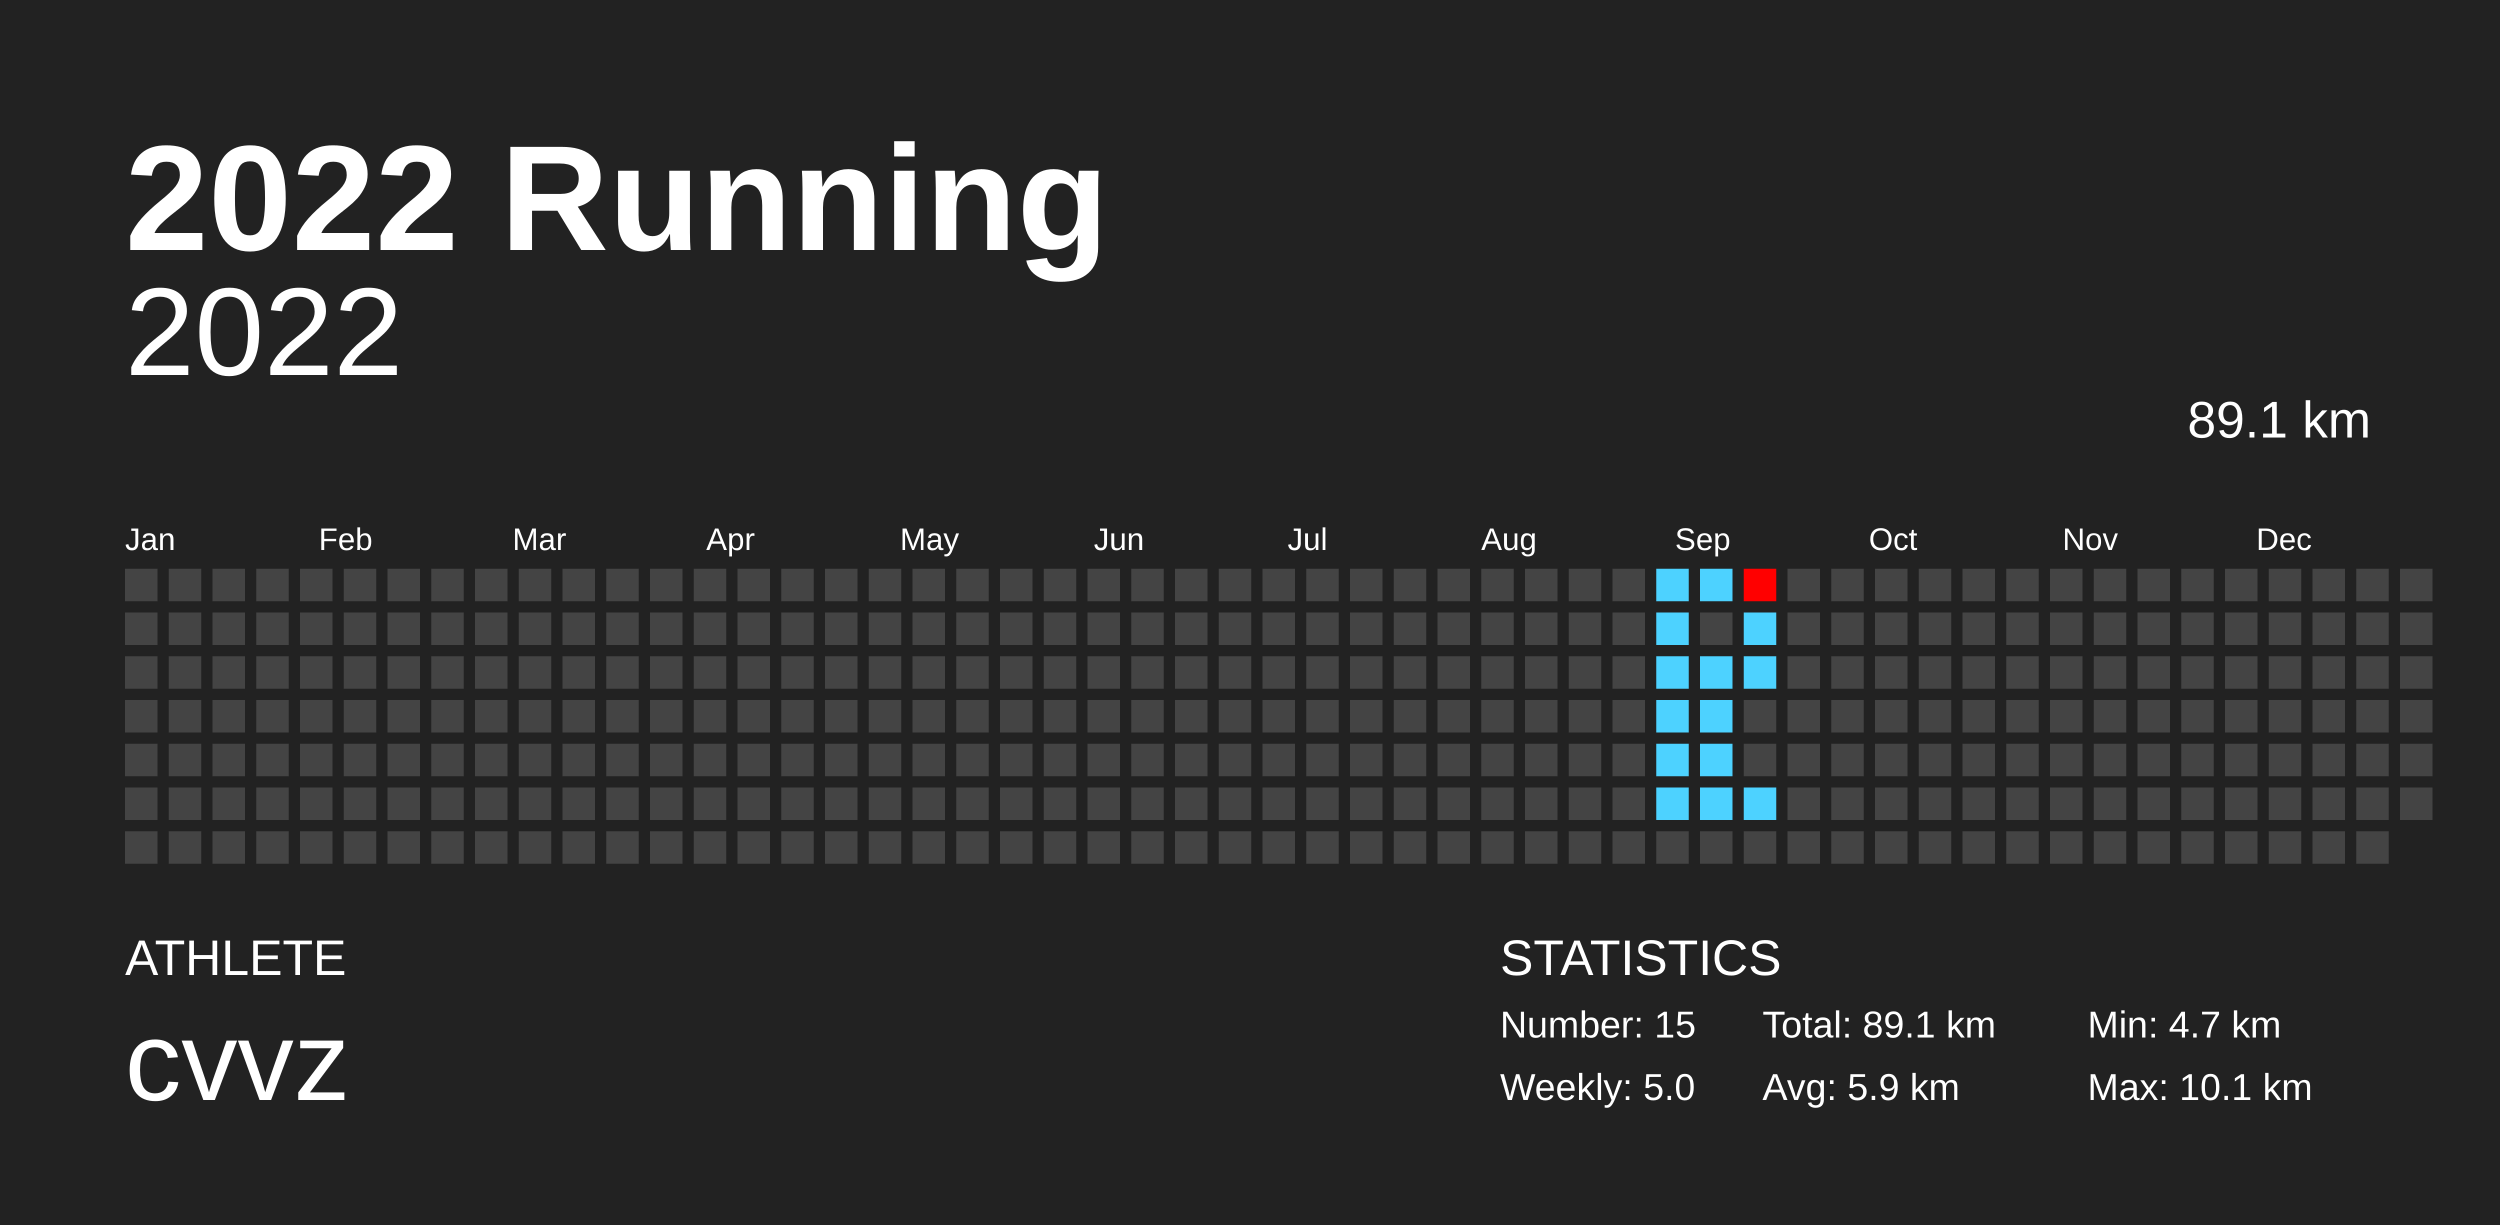
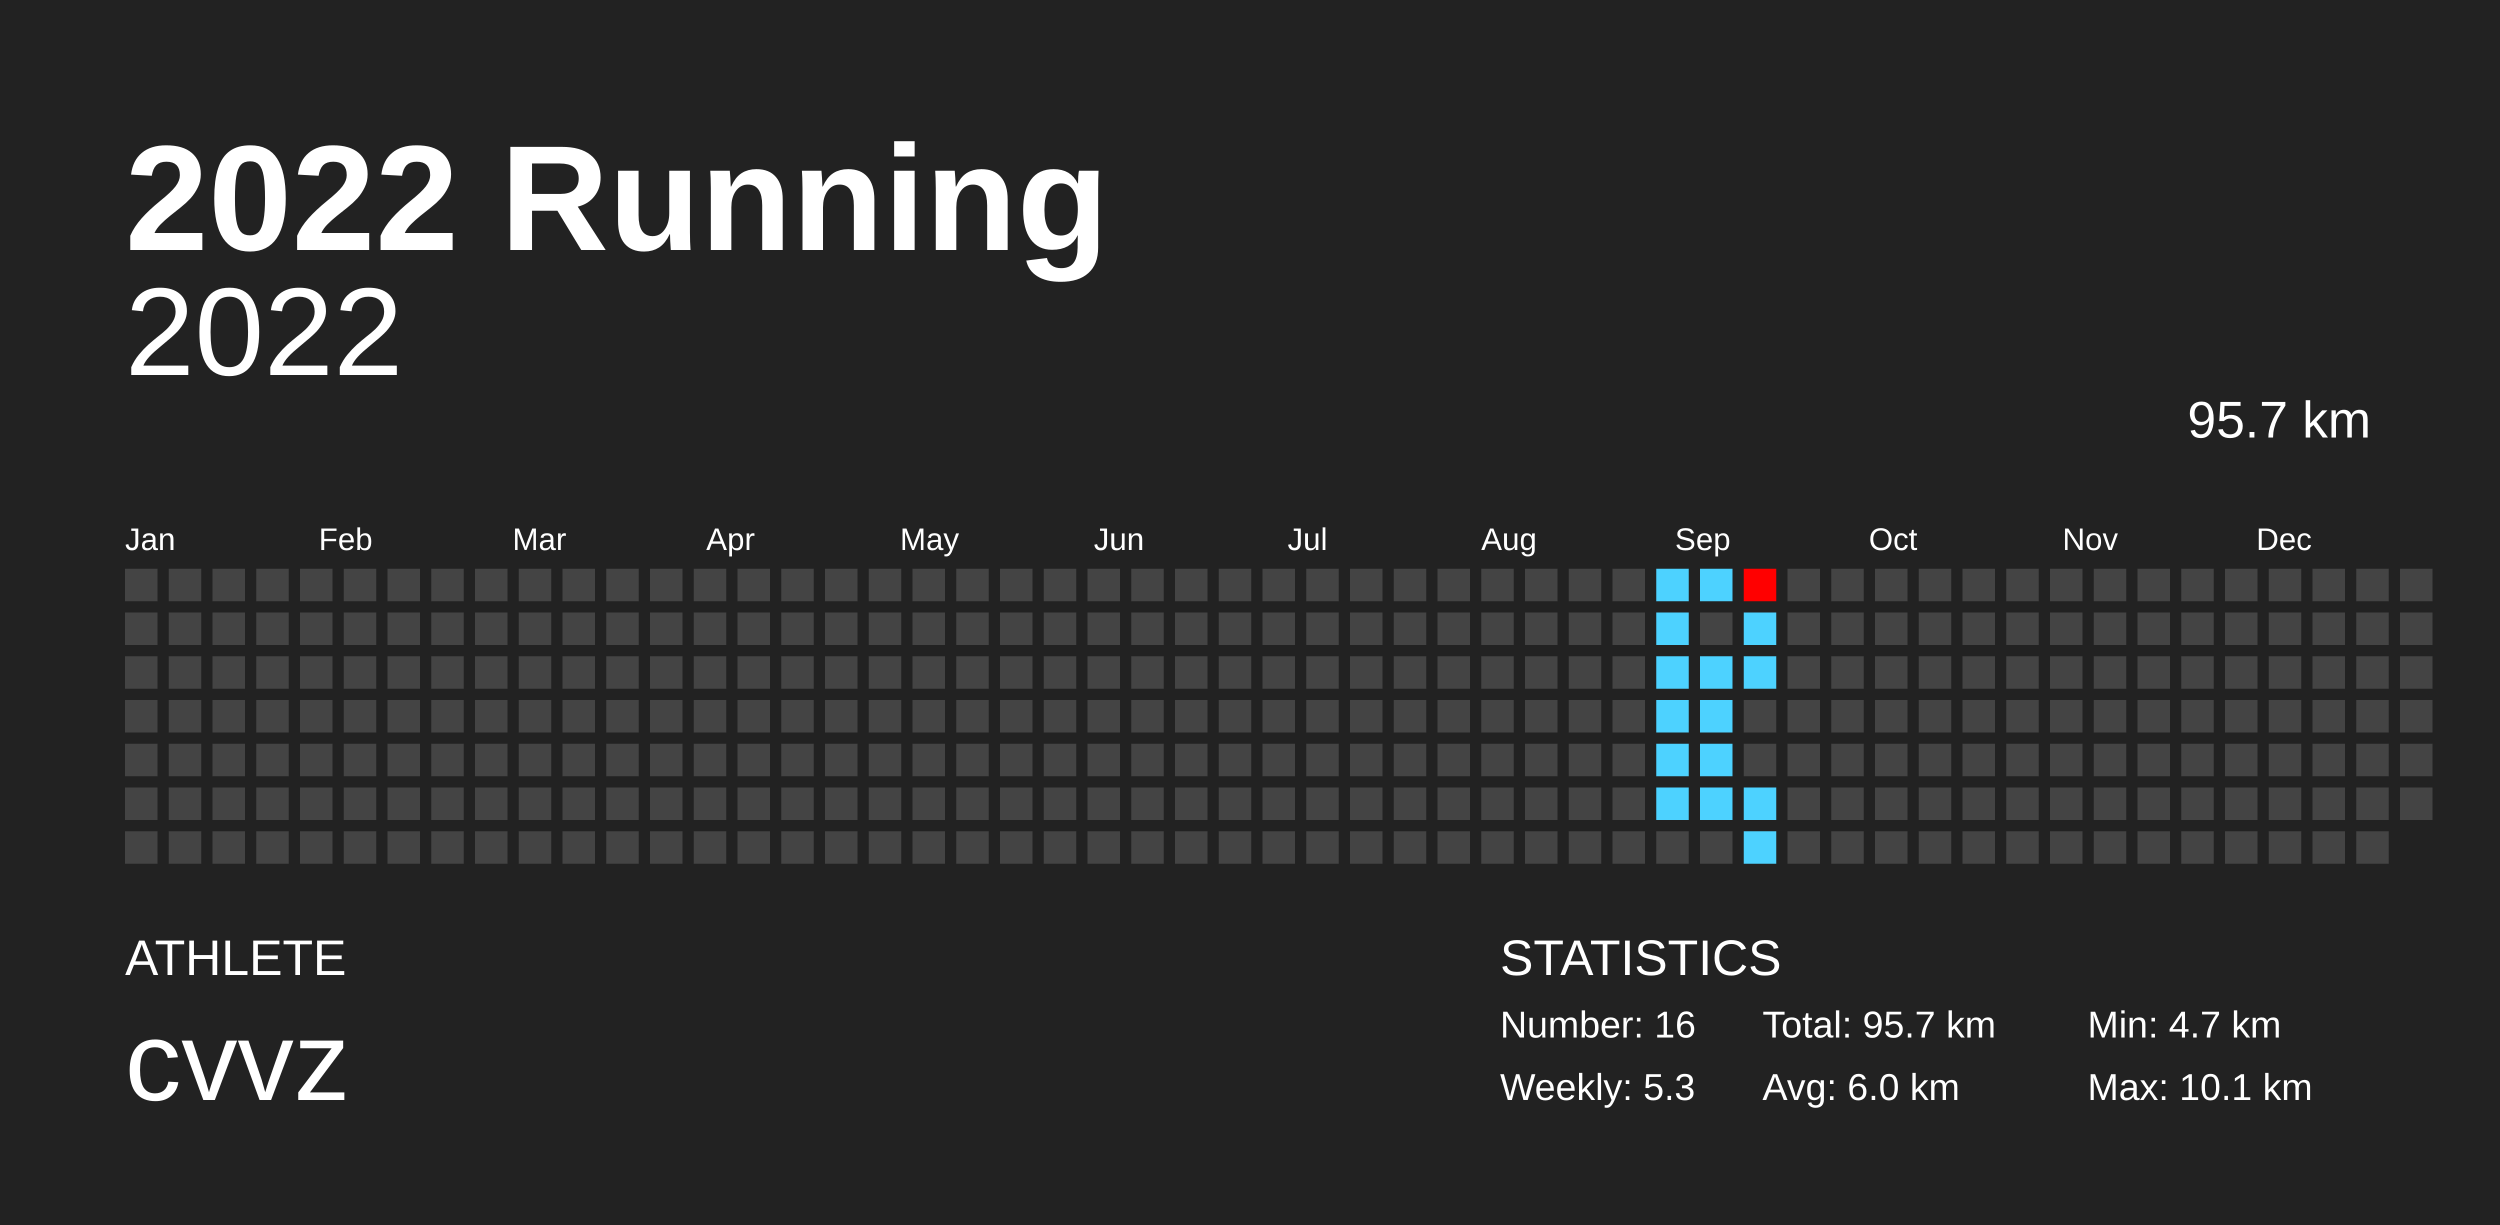
<svg xmlns="http://www.w3.org/2000/svg" baseProfile="full" height="98mm" version="1.1" viewBox="0,0,200,98" width="200mm">
  <defs />
  <rect fill="#222222" height="98" width="200" x="0" y="0" />
  <text fill="#FFFFFF" style="font-size:12px; font-family:Arial; font-weight:bold;" x="10" y="20">2022 Running</text>
  <text fill="#FFFFFF" style="font-size:4px; font-family:Arial" x="10" y="78">ATHLETE</text>
  <text fill="#FFFFFF" style="font-size:9px; font-family:Arial" x="10" y="88">cvvz</text>
  <text fill="#FFFFFF" style="font-size:4px; font-family:Arial" x="120" y="78">STATISTICS</text>
-   <text fill="#FFFFFF" style="font-size:3px; font-family:Arial" x="120" y="83">Number: 15</text>
-   <text fill="#FFFFFF" style="font-size:3px; font-family:Arial" x="120" y="88">Weekly: 5.0</text>
-   <text fill="#FFFFFF" style="font-size:3px; font-family:Arial" x="141" y="83">Total: 89.1 km</text>
-   <text fill="#FFFFFF" style="font-size:3px; font-family:Arial" x="141" y="88">Avg: 5.9 km</text>
+   <text fill="#FFFFFF" style="font-size:3px; font-family:Arial" x="120" y="83">Number: 16</text>
+   <text fill="#FFFFFF" style="font-size:3px; font-family:Arial" x="120" y="88">Weekly: 5.3</text>
+   <text fill="#FFFFFF" style="font-size:3px; font-family:Arial" x="141" y="83">Total: 95.7 km</text>
+   <text fill="#FFFFFF" style="font-size:3px; font-family:Arial" x="141" y="88">Avg: 6.0 km</text>
  <text fill="#FFFFFF" style="font-size:3px; font-family:Arial" x="167" y="83">Min: 4.7 km</text>
  <text fill="#FFFFFF" style="font-size:3px; font-family:Arial" x="167" y="88">Max: 10.1 km</text>
  <text alignment-baseline="hanging" fill="#FFFFFF" style="font-size:10.0px; font-family:Arial;" x="10" y="30">2022</text>
-   <text alignment-baseline="hanging" fill="#FFFFFF" style="font-size:4.125px; font-family:Arial;" x="175" y="35">89.1 km</text>
+   <text alignment-baseline="hanging" fill="#FFFFFF" style="font-size:4.125px; font-family:Arial;" x="175" y="35">95.7 km</text>
  <text fill="#FFFFFF" style="font-size:2.5px; font-family:Arial" x="10.0" y="44">Jan</text>
  <text fill="#FFFFFF" style="font-size:2.5px; font-family:Arial" x="25.5" y="44">Feb</text>
  <text fill="#FFFFFF" style="font-size:2.5px; font-family:Arial" x="41.0" y="44">Mar</text>
  <text fill="#FFFFFF" style="font-size:2.5px; font-family:Arial" x="56.5" y="44">Apr</text>
  <text fill="#FFFFFF" style="font-size:2.5px; font-family:Arial" x="72.0" y="44">May</text>
  <text fill="#FFFFFF" style="font-size:2.5px; font-family:Arial" x="87.5" y="44">Jun</text>
  <text fill="#FFFFFF" style="font-size:2.5px; font-family:Arial" x="103.0" y="44">Jul</text>
  <text fill="#FFFFFF" style="font-size:2.5px; font-family:Arial" x="118.5" y="44">Aug</text>
  <text fill="#FFFFFF" style="font-size:2.5px; font-family:Arial" x="134.0" y="44">Sep</text>
  <text fill="#FFFFFF" style="font-size:2.5px; font-family:Arial" x="149.5" y="44">Oct</text>
  <text fill="#FFFFFF" style="font-size:2.5px; font-family:Arial" x="165.0" y="44">Nov</text>
  <text fill="#FFFFFF" style="font-size:2.5px; font-family:Arial" x="180.5" y="44">Dec</text>
  <rect fill="#444444" height="2.6" width="2.6" x="10.0" y="45.5" />
  <rect fill="#444444" height="2.6" width="2.6" x="10.0" y="49.0" />
  <rect fill="#444444" height="2.6" width="2.6" x="10.0" y="52.5" />
  <rect fill="#444444" height="2.6" width="2.6" x="10.0" y="56.0" />
  <rect fill="#444444" height="2.6" width="2.6" x="10.0" y="59.5" />
  <rect fill="#444444" height="2.6" width="2.6" x="10.0" y="63.0" />
  <rect fill="#444444" height="2.6" width="2.6" x="10.0" y="66.5" />
  <rect fill="#444444" height="2.6" width="2.6" x="13.5" y="45.5" />
  <rect fill="#444444" height="2.6" width="2.6" x="13.5" y="49.0" />
  <rect fill="#444444" height="2.6" width="2.6" x="13.5" y="52.5" />
  <rect fill="#444444" height="2.6" width="2.6" x="13.5" y="56.0" />
  <rect fill="#444444" height="2.6" width="2.6" x="13.5" y="59.5" />
  <rect fill="#444444" height="2.6" width="2.6" x="13.5" y="63.0" />
  <rect fill="#444444" height="2.6" width="2.6" x="13.5" y="66.5" />
  <rect fill="#444444" height="2.6" width="2.6" x="17.0" y="45.5" />
  <rect fill="#444444" height="2.6" width="2.6" x="17.0" y="49.0" />
  <rect fill="#444444" height="2.6" width="2.6" x="17.0" y="52.5" />
  <rect fill="#444444" height="2.6" width="2.6" x="17.0" y="56.0" />
  <rect fill="#444444" height="2.6" width="2.6" x="17.0" y="59.5" />
  <rect fill="#444444" height="2.6" width="2.6" x="17.0" y="63.0" />
  <rect fill="#444444" height="2.6" width="2.6" x="17.0" y="66.5" />
  <rect fill="#444444" height="2.6" width="2.6" x="20.5" y="45.5" />
  <rect fill="#444444" height="2.6" width="2.6" x="20.5" y="49.0" />
  <rect fill="#444444" height="2.6" width="2.6" x="20.5" y="52.5" />
  <rect fill="#444444" height="2.6" width="2.6" x="20.5" y="56.0" />
  <rect fill="#444444" height="2.6" width="2.6" x="20.5" y="59.5" />
  <rect fill="#444444" height="2.6" width="2.6" x="20.5" y="63.0" />
  <rect fill="#444444" height="2.6" width="2.6" x="20.5" y="66.5" />
  <rect fill="#444444" height="2.6" width="2.6" x="24.0" y="45.5" />
  <rect fill="#444444" height="2.6" width="2.6" x="24.0" y="49.0" />
  <rect fill="#444444" height="2.6" width="2.6" x="24.0" y="52.5" />
  <rect fill="#444444" height="2.6" width="2.6" x="24.0" y="56.0" />
  <rect fill="#444444" height="2.6" width="2.6" x="24.0" y="59.5" />
  <rect fill="#444444" height="2.6" width="2.6" x="24.0" y="63.0" />
  <rect fill="#444444" height="2.6" width="2.6" x="24.0" y="66.5" />
  <rect fill="#444444" height="2.6" width="2.6" x="27.5" y="45.5" />
  <rect fill="#444444" height="2.6" width="2.6" x="27.5" y="49.0" />
  <rect fill="#444444" height="2.6" width="2.6" x="27.5" y="52.5" />
  <rect fill="#444444" height="2.6" width="2.6" x="27.5" y="56.0" />
  <rect fill="#444444" height="2.6" width="2.6" x="27.5" y="59.5" />
  <rect fill="#444444" height="2.6" width="2.6" x="27.5" y="63.0" />
  <rect fill="#444444" height="2.6" width="2.6" x="27.5" y="66.5" />
  <rect fill="#444444" height="2.6" width="2.6" x="31.0" y="45.5" />
  <rect fill="#444444" height="2.6" width="2.6" x="31.0" y="49.0" />
  <rect fill="#444444" height="2.6" width="2.6" x="31.0" y="52.5" />
  <rect fill="#444444" height="2.6" width="2.6" x="31.0" y="56.0" />
  <rect fill="#444444" height="2.6" width="2.6" x="31.0" y="59.5" />
  <rect fill="#444444" height="2.6" width="2.6" x="31.0" y="63.0" />
  <rect fill="#444444" height="2.6" width="2.6" x="31.0" y="66.5" />
  <rect fill="#444444" height="2.6" width="2.6" x="34.5" y="45.5" />
  <rect fill="#444444" height="2.6" width="2.6" x="34.5" y="49.0" />
  <rect fill="#444444" height="2.6" width="2.6" x="34.5" y="52.5" />
  <rect fill="#444444" height="2.6" width="2.6" x="34.5" y="56.0" />
  <rect fill="#444444" height="2.6" width="2.6" x="34.5" y="59.5" />
  <rect fill="#444444" height="2.6" width="2.6" x="34.5" y="63.0" />
  <rect fill="#444444" height="2.6" width="2.6" x="34.5" y="66.5" />
  <rect fill="#444444" height="2.6" width="2.6" x="38.0" y="45.5" />
  <rect fill="#444444" height="2.6" width="2.6" x="38.0" y="49.0" />
  <rect fill="#444444" height="2.6" width="2.6" x="38.0" y="52.5" />
  <rect fill="#444444" height="2.6" width="2.6" x="38.0" y="56.0" />
  <rect fill="#444444" height="2.6" width="2.6" x="38.0" y="59.5" />
  <rect fill="#444444" height="2.6" width="2.6" x="38.0" y="63.0" />
  <rect fill="#444444" height="2.6" width="2.6" x="38.0" y="66.5" />
  <rect fill="#444444" height="2.6" width="2.6" x="41.5" y="45.5" />
  <rect fill="#444444" height="2.6" width="2.6" x="41.5" y="49.0" />
  <rect fill="#444444" height="2.6" width="2.6" x="41.5" y="52.5" />
  <rect fill="#444444" height="2.6" width="2.6" x="41.5" y="56.0" />
  <rect fill="#444444" height="2.6" width="2.6" x="41.5" y="59.5" />
  <rect fill="#444444" height="2.6" width="2.6" x="41.5" y="63.0" />
  <rect fill="#444444" height="2.6" width="2.6" x="41.5" y="66.5" />
  <rect fill="#444444" height="2.6" width="2.6" x="45.0" y="45.5" />
  <rect fill="#444444" height="2.6" width="2.6" x="45.0" y="49.0" />
  <rect fill="#444444" height="2.6" width="2.6" x="45.0" y="52.5" />
  <rect fill="#444444" height="2.6" width="2.6" x="45.0" y="56.0" />
  <rect fill="#444444" height="2.6" width="2.6" x="45.0" y="59.5" />
  <rect fill="#444444" height="2.6" width="2.6" x="45.0" y="63.0" />
  <rect fill="#444444" height="2.6" width="2.6" x="45.0" y="66.5" />
  <rect fill="#444444" height="2.6" width="2.6" x="48.5" y="45.5" />
  <rect fill="#444444" height="2.6" width="2.6" x="48.5" y="49.0" />
  <rect fill="#444444" height="2.6" width="2.6" x="48.5" y="52.5" />
  <rect fill="#444444" height="2.6" width="2.6" x="48.5" y="56.0" />
  <rect fill="#444444" height="2.6" width="2.6" x="48.5" y="59.5" />
  <rect fill="#444444" height="2.6" width="2.6" x="48.5" y="63.0" />
  <rect fill="#444444" height="2.6" width="2.6" x="48.5" y="66.5" />
  <rect fill="#444444" height="2.6" width="2.6" x="52.0" y="45.5" />
  <rect fill="#444444" height="2.6" width="2.6" x="52.0" y="49.0" />
  <rect fill="#444444" height="2.6" width="2.6" x="52.0" y="52.5" />
  <rect fill="#444444" height="2.6" width="2.6" x="52.0" y="56.0" />
  <rect fill="#444444" height="2.6" width="2.6" x="52.0" y="59.5" />
  <rect fill="#444444" height="2.6" width="2.6" x="52.0" y="63.0" />
  <rect fill="#444444" height="2.6" width="2.6" x="52.0" y="66.5" />
  <rect fill="#444444" height="2.6" width="2.6" x="55.5" y="45.5" />
  <rect fill="#444444" height="2.6" width="2.6" x="55.5" y="49.0" />
  <rect fill="#444444" height="2.6" width="2.6" x="55.5" y="52.5" />
  <rect fill="#444444" height="2.6" width="2.6" x="55.5" y="56.0" />
  <rect fill="#444444" height="2.6" width="2.6" x="55.5" y="59.5" />
  <rect fill="#444444" height="2.6" width="2.6" x="55.5" y="63.0" />
  <rect fill="#444444" height="2.6" width="2.6" x="55.5" y="66.5" />
  <rect fill="#444444" height="2.6" width="2.6" x="59.0" y="45.5" />
  <rect fill="#444444" height="2.6" width="2.6" x="59.0" y="49.0" />
  <rect fill="#444444" height="2.6" width="2.6" x="59.0" y="52.5" />
  <rect fill="#444444" height="2.6" width="2.6" x="59.0" y="56.0" />
  <rect fill="#444444" height="2.6" width="2.6" x="59.0" y="59.5" />
  <rect fill="#444444" height="2.6" width="2.6" x="59.0" y="63.0" />
  <rect fill="#444444" height="2.6" width="2.6" x="59.0" y="66.5" />
  <rect fill="#444444" height="2.6" width="2.6" x="62.5" y="45.5" />
  <rect fill="#444444" height="2.6" width="2.6" x="62.5" y="49.0" />
  <rect fill="#444444" height="2.6" width="2.6" x="62.5" y="52.5" />
  <rect fill="#444444" height="2.6" width="2.6" x="62.5" y="56.0" />
  <rect fill="#444444" height="2.6" width="2.6" x="62.5" y="59.5" />
  <rect fill="#444444" height="2.6" width="2.6" x="62.5" y="63.0" />
  <rect fill="#444444" height="2.6" width="2.6" x="62.5" y="66.5" />
  <rect fill="#444444" height="2.6" width="2.6" x="66.0" y="45.5" />
  <rect fill="#444444" height="2.6" width="2.6" x="66.0" y="49.0" />
  <rect fill="#444444" height="2.6" width="2.6" x="66.0" y="52.5" />
  <rect fill="#444444" height="2.6" width="2.6" x="66.0" y="56.0" />
  <rect fill="#444444" height="2.6" width="2.6" x="66.0" y="59.5" />
  <rect fill="#444444" height="2.6" width="2.6" x="66.0" y="63.0" />
  <rect fill="#444444" height="2.6" width="2.6" x="66.0" y="66.5" />
  <rect fill="#444444" height="2.6" width="2.6" x="69.5" y="45.5" />
  <rect fill="#444444" height="2.6" width="2.6" x="69.5" y="49.0" />
  <rect fill="#444444" height="2.6" width="2.6" x="69.5" y="52.5" />
  <rect fill="#444444" height="2.6" width="2.6" x="69.5" y="56.0" />
  <rect fill="#444444" height="2.6" width="2.6" x="69.5" y="59.5" />
  <rect fill="#444444" height="2.6" width="2.6" x="69.5" y="63.0" />
  <rect fill="#444444" height="2.6" width="2.6" x="69.5" y="66.5" />
  <rect fill="#444444" height="2.6" width="2.6" x="73.0" y="45.5" />
  <rect fill="#444444" height="2.6" width="2.6" x="73.0" y="49.0" />
  <rect fill="#444444" height="2.6" width="2.6" x="73.0" y="52.5" />
  <rect fill="#444444" height="2.6" width="2.6" x="73.0" y="56.0" />
  <rect fill="#444444" height="2.6" width="2.6" x="73.0" y="59.5" />
  <rect fill="#444444" height="2.6" width="2.6" x="73.0" y="63.0" />
  <rect fill="#444444" height="2.6" width="2.6" x="73.0" y="66.5" />
  <rect fill="#444444" height="2.6" width="2.6" x="76.5" y="45.5" />
  <rect fill="#444444" height="2.6" width="2.6" x="76.5" y="49.0" />
  <rect fill="#444444" height="2.6" width="2.6" x="76.5" y="52.5" />
  <rect fill="#444444" height="2.6" width="2.6" x="76.5" y="56.0" />
  <rect fill="#444444" height="2.6" width="2.6" x="76.5" y="59.5" />
  <rect fill="#444444" height="2.6" width="2.6" x="76.5" y="63.0" />
  <rect fill="#444444" height="2.6" width="2.6" x="76.5" y="66.5" />
  <rect fill="#444444" height="2.6" width="2.6" x="80.0" y="45.5" />
  <rect fill="#444444" height="2.6" width="2.6" x="80.0" y="49.0" />
  <rect fill="#444444" height="2.6" width="2.6" x="80.0" y="52.5" />
  <rect fill="#444444" height="2.6" width="2.6" x="80.0" y="56.0" />
  <rect fill="#444444" height="2.6" width="2.6" x="80.0" y="59.5" />
  <rect fill="#444444" height="2.6" width="2.6" x="80.0" y="63.0" />
  <rect fill="#444444" height="2.6" width="2.6" x="80.0" y="66.5" />
  <rect fill="#444444" height="2.6" width="2.6" x="83.5" y="45.5" />
  <rect fill="#444444" height="2.6" width="2.6" x="83.5" y="49.0" />
  <rect fill="#444444" height="2.6" width="2.6" x="83.5" y="52.5" />
  <rect fill="#444444" height="2.6" width="2.6" x="83.5" y="56.0" />
  <rect fill="#444444" height="2.6" width="2.6" x="83.5" y="59.5" />
  <rect fill="#444444" height="2.6" width="2.6" x="83.5" y="63.0" />
  <rect fill="#444444" height="2.6" width="2.6" x="83.5" y="66.5" />
  <rect fill="#444444" height="2.6" width="2.6" x="87.0" y="45.5" />
  <rect fill="#444444" height="2.6" width="2.6" x="87.0" y="49.0" />
  <rect fill="#444444" height="2.6" width="2.6" x="87.0" y="52.5" />
  <rect fill="#444444" height="2.6" width="2.6" x="87.0" y="56.0" />
  <rect fill="#444444" height="2.6" width="2.6" x="87.0" y="59.5" />
  <rect fill="#444444" height="2.6" width="2.6" x="87.0" y="63.0" />
  <rect fill="#444444" height="2.6" width="2.6" x="87.0" y="66.5" />
  <rect fill="#444444" height="2.6" width="2.6" x="90.5" y="45.5" />
  <rect fill="#444444" height="2.6" width="2.6" x="90.5" y="49.0" />
  <rect fill="#444444" height="2.6" width="2.6" x="90.5" y="52.5" />
  <rect fill="#444444" height="2.6" width="2.6" x="90.5" y="56.0" />
  <rect fill="#444444" height="2.6" width="2.6" x="90.5" y="59.5" />
  <rect fill="#444444" height="2.6" width="2.6" x="90.5" y="63.0" />
  <rect fill="#444444" height="2.6" width="2.6" x="90.5" y="66.5" />
  <rect fill="#444444" height="2.6" width="2.6" x="94.0" y="45.5" />
  <rect fill="#444444" height="2.6" width="2.6" x="94.0" y="49.0" />
  <rect fill="#444444" height="2.6" width="2.6" x="94.0" y="52.5" />
  <rect fill="#444444" height="2.6" width="2.6" x="94.0" y="56.0" />
  <rect fill="#444444" height="2.6" width="2.6" x="94.0" y="59.5" />
  <rect fill="#444444" height="2.6" width="2.6" x="94.0" y="63.0" />
  <rect fill="#444444" height="2.6" width="2.6" x="94.0" y="66.5" />
  <rect fill="#444444" height="2.6" width="2.6" x="97.5" y="45.5" />
  <rect fill="#444444" height="2.6" width="2.6" x="97.5" y="49.0" />
  <rect fill="#444444" height="2.6" width="2.6" x="97.5" y="52.5" />
  <rect fill="#444444" height="2.6" width="2.6" x="97.5" y="56.0" />
  <rect fill="#444444" height="2.6" width="2.6" x="97.5" y="59.5" />
  <rect fill="#444444" height="2.6" width="2.6" x="97.5" y="63.0" />
  <rect fill="#444444" height="2.6" width="2.6" x="97.5" y="66.5" />
  <rect fill="#444444" height="2.6" width="2.6" x="101.0" y="45.5" />
  <rect fill="#444444" height="2.6" width="2.6" x="101.0" y="49.0" />
  <rect fill="#444444" height="2.6" width="2.6" x="101.0" y="52.5" />
  <rect fill="#444444" height="2.6" width="2.6" x="101.0" y="56.0" />
  <rect fill="#444444" height="2.6" width="2.6" x="101.0" y="59.5" />
  <rect fill="#444444" height="2.6" width="2.6" x="101.0" y="63.0" />
  <rect fill="#444444" height="2.6" width="2.6" x="101.0" y="66.5" />
  <rect fill="#444444" height="2.6" width="2.6" x="104.5" y="45.5" />
  <rect fill="#444444" height="2.6" width="2.6" x="104.5" y="49.0" />
  <rect fill="#444444" height="2.6" width="2.6" x="104.5" y="52.5" />
  <rect fill="#444444" height="2.6" width="2.6" x="104.5" y="56.0" />
  <rect fill="#444444" height="2.6" width="2.6" x="104.5" y="59.5" />
  <rect fill="#444444" height="2.6" width="2.6" x="104.5" y="63.0" />
  <rect fill="#444444" height="2.6" width="2.6" x="104.5" y="66.5" />
  <rect fill="#444444" height="2.6" width="2.6" x="108.0" y="45.5" />
  <rect fill="#444444" height="2.6" width="2.6" x="108.0" y="49.0" />
  <rect fill="#444444" height="2.6" width="2.6" x="108.0" y="52.5" />
  <rect fill="#444444" height="2.6" width="2.6" x="108.0" y="56.0" />
  <rect fill="#444444" height="2.6" width="2.6" x="108.0" y="59.5" />
  <rect fill="#444444" height="2.6" width="2.6" x="108.0" y="63.0" />
  <rect fill="#444444" height="2.6" width="2.6" x="108.0" y="66.5" />
  <rect fill="#444444" height="2.6" width="2.6" x="111.5" y="45.5" />
  <rect fill="#444444" height="2.6" width="2.6" x="111.5" y="49.0" />
  <rect fill="#444444" height="2.6" width="2.6" x="111.5" y="52.5" />
  <rect fill="#444444" height="2.6" width="2.6" x="111.5" y="56.0" />
  <rect fill="#444444" height="2.6" width="2.6" x="111.5" y="59.5" />
  <rect fill="#444444" height="2.6" width="2.6" x="111.5" y="63.0" />
  <rect fill="#444444" height="2.6" width="2.6" x="111.5" y="66.5" />
  <rect fill="#444444" height="2.6" width="2.6" x="115.0" y="45.5" />
  <rect fill="#444444" height="2.6" width="2.6" x="115.0" y="49.0" />
  <rect fill="#444444" height="2.6" width="2.6" x="115.0" y="52.5" />
  <rect fill="#444444" height="2.6" width="2.6" x="115.0" y="56.0" />
  <rect fill="#444444" height="2.6" width="2.6" x="115.0" y="59.5" />
  <rect fill="#444444" height="2.6" width="2.6" x="115.0" y="63.0" />
  <rect fill="#444444" height="2.6" width="2.6" x="115.0" y="66.5" />
  <rect fill="#444444" height="2.6" width="2.6" x="118.5" y="45.5" />
  <rect fill="#444444" height="2.6" width="2.6" x="118.5" y="49.0" />
  <rect fill="#444444" height="2.6" width="2.6" x="118.5" y="52.5" />
  <rect fill="#444444" height="2.6" width="2.6" x="118.5" y="56.0" />
  <rect fill="#444444" height="2.6" width="2.6" x="118.5" y="59.5" />
  <rect fill="#444444" height="2.6" width="2.6" x="118.5" y="63.0" />
  <rect fill="#444444" height="2.6" width="2.6" x="118.5" y="66.5" />
  <rect fill="#444444" height="2.6" width="2.6" x="122.0" y="45.5" />
  <rect fill="#444444" height="2.6" width="2.6" x="122.0" y="49.0" />
  <rect fill="#444444" height="2.6" width="2.6" x="122.0" y="52.5" />
  <rect fill="#444444" height="2.6" width="2.6" x="122.0" y="56.0" />
  <rect fill="#444444" height="2.6" width="2.6" x="122.0" y="59.5" />
  <rect fill="#444444" height="2.6" width="2.6" x="122.0" y="63.0" />
  <rect fill="#444444" height="2.6" width="2.6" x="122.0" y="66.5" />
  <rect fill="#444444" height="2.6" width="2.6" x="125.5" y="45.5" />
  <rect fill="#444444" height="2.6" width="2.6" x="125.5" y="49.0" />
  <rect fill="#444444" height="2.6" width="2.6" x="125.5" y="52.5" />
  <rect fill="#444444" height="2.6" width="2.6" x="125.5" y="56.0" />
  <rect fill="#444444" height="2.6" width="2.6" x="125.5" y="59.5" />
  <rect fill="#444444" height="2.6" width="2.6" x="125.5" y="63.0" />
  <rect fill="#444444" height="2.6" width="2.6" x="125.5" y="66.5" />
  <rect fill="#444444" height="2.6" width="2.6" x="129.0" y="45.5" />
  <rect fill="#444444" height="2.6" width="2.6" x="129.0" y="49.0" />
  <rect fill="#444444" height="2.6" width="2.6" x="129.0" y="52.5" />
  <rect fill="#444444" height="2.6" width="2.6" x="129.0" y="56.0" />
  <rect fill="#444444" height="2.6" width="2.6" x="129.0" y="59.5" />
  <rect fill="#444444" height="2.6" width="2.6" x="129.0" y="63.0" />
  <rect fill="#444444" height="2.6" width="2.6" x="129.0" y="66.5" />
  <rect fill="#4dd2ff" height="2.6" width="2.6" x="132.5" y="45.5" />
  <rect fill="#4dd2ff" height="2.6" width="2.6" x="132.5" y="49.0" />
  <rect fill="#4dd2ff" height="2.6" width="2.6" x="132.5" y="52.5" />
  <rect fill="#4dd2ff" height="2.6" width="2.6" x="132.5" y="56.0" />
  <rect fill="#4dd2ff" height="2.6" width="2.6" x="132.5" y="59.5" />
  <rect fill="#4dd2ff" height="2.6" width="2.6" x="132.5" y="63.0" />
  <rect fill="#444444" height="2.6" width="2.6" x="132.5" y="66.5" />
  <rect fill="#4dd2ff" height="2.6" width="2.6" x="136.0" y="45.5" />
  <rect fill="#444444" height="2.6" width="2.6" x="136.0" y="49.0" />
  <rect fill="#4dd2ff" height="2.6" width="2.6" x="136.0" y="52.5" />
  <rect fill="#4dd2ff" height="2.6" width="2.6" x="136.0" y="56.0" />
  <rect fill="#4dd2ff" height="2.6" width="2.6" x="136.0" y="59.5" />
  <rect fill="#4dd2ff" height="2.6" width="2.6" x="136.0" y="63.0" />
  <rect fill="#444444" height="2.6" width="2.6" x="136.0" y="66.5" />
  <rect fill="#ff0000" height="2.6" width="2.6" x="139.5" y="45.5" />
  <rect fill="#4dd2ff" height="2.6" width="2.6" x="139.5" y="49.0" />
  <rect fill="#4dd2ff" height="2.6" width="2.6" x="139.5" y="52.5" />
  <rect fill="#444444" height="2.6" width="2.6" x="139.5" y="56.0" />
  <rect fill="#444444" height="2.6" width="2.6" x="139.5" y="59.5" />
  <rect fill="#4dd2ff" height="2.6" width="2.6" x="139.5" y="63.0" />
-   <rect fill="#444444" height="2.6" width="2.6" x="139.5" y="66.5" />
+   <rect fill="#4dd2ff" height="2.6" width="2.6" x="139.5" y="66.5" />
  <rect fill="#444444" height="2.6" width="2.6" x="143.0" y="45.5" />
  <rect fill="#444444" height="2.6" width="2.6" x="143.0" y="49.0" />
  <rect fill="#444444" height="2.6" width="2.6" x="143.0" y="52.5" />
  <rect fill="#444444" height="2.6" width="2.6" x="143.0" y="56.0" />
  <rect fill="#444444" height="2.6" width="2.6" x="143.0" y="59.5" />
  <rect fill="#444444" height="2.6" width="2.6" x="143.0" y="63.0" />
  <rect fill="#444444" height="2.6" width="2.6" x="143.0" y="66.5" />
  <rect fill="#444444" height="2.6" width="2.6" x="146.5" y="45.5" />
  <rect fill="#444444" height="2.6" width="2.6" x="146.5" y="49.0" />
  <rect fill="#444444" height="2.6" width="2.6" x="146.5" y="52.5" />
  <rect fill="#444444" height="2.6" width="2.6" x="146.5" y="56.0" />
  <rect fill="#444444" height="2.6" width="2.6" x="146.5" y="59.5" />
  <rect fill="#444444" height="2.6" width="2.6" x="146.5" y="63.0" />
  <rect fill="#444444" height="2.6" width="2.6" x="146.5" y="66.5" />
  <rect fill="#444444" height="2.6" width="2.6" x="150.0" y="45.5" />
  <rect fill="#444444" height="2.6" width="2.6" x="150.0" y="49.0" />
  <rect fill="#444444" height="2.6" width="2.6" x="150.0" y="52.5" />
  <rect fill="#444444" height="2.6" width="2.6" x="150.0" y="56.0" />
  <rect fill="#444444" height="2.6" width="2.6" x="150.0" y="59.5" />
  <rect fill="#444444" height="2.6" width="2.6" x="150.0" y="63.0" />
  <rect fill="#444444" height="2.6" width="2.6" x="150.0" y="66.5" />
  <rect fill="#444444" height="2.6" width="2.6" x="153.5" y="45.5" />
  <rect fill="#444444" height="2.6" width="2.6" x="153.5" y="49.0" />
  <rect fill="#444444" height="2.6" width="2.6" x="153.5" y="52.5" />
  <rect fill="#444444" height="2.6" width="2.6" x="153.5" y="56.0" />
  <rect fill="#444444" height="2.6" width="2.6" x="153.5" y="59.5" />
  <rect fill="#444444" height="2.6" width="2.6" x="153.5" y="63.0" />
  <rect fill="#444444" height="2.6" width="2.6" x="153.5" y="66.5" />
  <rect fill="#444444" height="2.6" width="2.6" x="157.0" y="45.5" />
  <rect fill="#444444" height="2.6" width="2.6" x="157.0" y="49.0" />
  <rect fill="#444444" height="2.6" width="2.6" x="157.0" y="52.5" />
  <rect fill="#444444" height="2.6" width="2.6" x="157.0" y="56.0" />
  <rect fill="#444444" height="2.6" width="2.6" x="157.0" y="59.5" />
  <rect fill="#444444" height="2.6" width="2.6" x="157.0" y="63.0" />
  <rect fill="#444444" height="2.6" width="2.6" x="157.0" y="66.5" />
  <rect fill="#444444" height="2.6" width="2.6" x="160.5" y="45.5" />
  <rect fill="#444444" height="2.6" width="2.6" x="160.5" y="49.0" />
  <rect fill="#444444" height="2.6" width="2.6" x="160.5" y="52.5" />
  <rect fill="#444444" height="2.6" width="2.6" x="160.5" y="56.0" />
  <rect fill="#444444" height="2.6" width="2.6" x="160.5" y="59.5" />
  <rect fill="#444444" height="2.6" width="2.6" x="160.5" y="63.0" />
  <rect fill="#444444" height="2.6" width="2.6" x="160.5" y="66.5" />
  <rect fill="#444444" height="2.6" width="2.6" x="164.0" y="45.5" />
  <rect fill="#444444" height="2.6" width="2.6" x="164.0" y="49.0" />
  <rect fill="#444444" height="2.6" width="2.6" x="164.0" y="52.5" />
  <rect fill="#444444" height="2.6" width="2.6" x="164.0" y="56.0" />
  <rect fill="#444444" height="2.6" width="2.6" x="164.0" y="59.5" />
  <rect fill="#444444" height="2.6" width="2.6" x="164.0" y="63.0" />
  <rect fill="#444444" height="2.6" width="2.6" x="164.0" y="66.5" />
  <rect fill="#444444" height="2.6" width="2.6" x="167.5" y="45.5" />
  <rect fill="#444444" height="2.6" width="2.6" x="167.5" y="49.0" />
  <rect fill="#444444" height="2.6" width="2.6" x="167.5" y="52.5" />
  <rect fill="#444444" height="2.6" width="2.6" x="167.5" y="56.0" />
  <rect fill="#444444" height="2.6" width="2.6" x="167.5" y="59.5" />
  <rect fill="#444444" height="2.6" width="2.6" x="167.5" y="63.0" />
  <rect fill="#444444" height="2.6" width="2.6" x="167.5" y="66.5" />
  <rect fill="#444444" height="2.6" width="2.6" x="171.0" y="45.5" />
  <rect fill="#444444" height="2.6" width="2.6" x="171.0" y="49.0" />
  <rect fill="#444444" height="2.6" width="2.6" x="171.0" y="52.5" />
  <rect fill="#444444" height="2.6" width="2.6" x="171.0" y="56.0" />
  <rect fill="#444444" height="2.6" width="2.6" x="171.0" y="59.5" />
  <rect fill="#444444" height="2.6" width="2.6" x="171.0" y="63.0" />
  <rect fill="#444444" height="2.6" width="2.6" x="171.0" y="66.5" />
  <rect fill="#444444" height="2.6" width="2.6" x="174.5" y="45.5" />
  <rect fill="#444444" height="2.6" width="2.6" x="174.5" y="49.0" />
  <rect fill="#444444" height="2.6" width="2.6" x="174.5" y="52.5" />
  <rect fill="#444444" height="2.6" width="2.6" x="174.5" y="56.0" />
  <rect fill="#444444" height="2.6" width="2.6" x="174.5" y="59.5" />
  <rect fill="#444444" height="2.6" width="2.6" x="174.5" y="63.0" />
  <rect fill="#444444" height="2.6" width="2.6" x="174.5" y="66.5" />
  <rect fill="#444444" height="2.6" width="2.6" x="178.0" y="45.5" />
  <rect fill="#444444" height="2.6" width="2.6" x="178.0" y="49.0" />
  <rect fill="#444444" height="2.6" width="2.6" x="178.0" y="52.5" />
  <rect fill="#444444" height="2.6" width="2.6" x="178.0" y="56.0" />
  <rect fill="#444444" height="2.6" width="2.6" x="178.0" y="59.5" />
  <rect fill="#444444" height="2.6" width="2.6" x="178.0" y="63.0" />
  <rect fill="#444444" height="2.6" width="2.6" x="178.0" y="66.5" />
  <rect fill="#444444" height="2.6" width="2.6" x="181.5" y="45.5" />
  <rect fill="#444444" height="2.6" width="2.6" x="181.5" y="49.0" />
  <rect fill="#444444" height="2.6" width="2.6" x="181.5" y="52.5" />
  <rect fill="#444444" height="2.6" width="2.6" x="181.5" y="56.0" />
  <rect fill="#444444" height="2.6" width="2.6" x="181.5" y="59.5" />
  <rect fill="#444444" height="2.6" width="2.6" x="181.5" y="63.0" />
  <rect fill="#444444" height="2.6" width="2.6" x="181.5" y="66.5" />
  <rect fill="#444444" height="2.6" width="2.6" x="185.0" y="45.5" />
  <rect fill="#444444" height="2.6" width="2.6" x="185.0" y="49.0" />
  <rect fill="#444444" height="2.6" width="2.6" x="185.0" y="52.5" />
  <rect fill="#444444" height="2.6" width="2.6" x="185.0" y="56.0" />
  <rect fill="#444444" height="2.6" width="2.6" x="185.0" y="59.5" />
  <rect fill="#444444" height="2.6" width="2.6" x="185.0" y="63.0" />
  <rect fill="#444444" height="2.6" width="2.6" x="185.0" y="66.5" />
  <rect fill="#444444" height="2.6" width="2.6" x="188.5" y="45.5" />
  <rect fill="#444444" height="2.6" width="2.6" x="188.5" y="49.0" />
  <rect fill="#444444" height="2.6" width="2.6" x="188.5" y="52.5" />
  <rect fill="#444444" height="2.6" width="2.6" x="188.5" y="56.0" />
  <rect fill="#444444" height="2.6" width="2.6" x="188.5" y="59.5" />
  <rect fill="#444444" height="2.6" width="2.6" x="188.5" y="63.0" />
  <rect fill="#444444" height="2.6" width="2.6" x="188.5" y="66.5" />
  <rect fill="#444444" height="2.6" width="2.6" x="192.0" y="45.5" />
  <rect fill="#444444" height="2.6" width="2.6" x="192.0" y="49.0" />
  <rect fill="#444444" height="2.6" width="2.6" x="192.0" y="52.5" />
  <rect fill="#444444" height="2.6" width="2.6" x="192.0" y="56.0" />
  <rect fill="#444444" height="2.6" width="2.6" x="192.0" y="59.5" />
  <rect fill="#444444" height="2.6" width="2.6" x="192.0" y="63.0" />
</svg>
